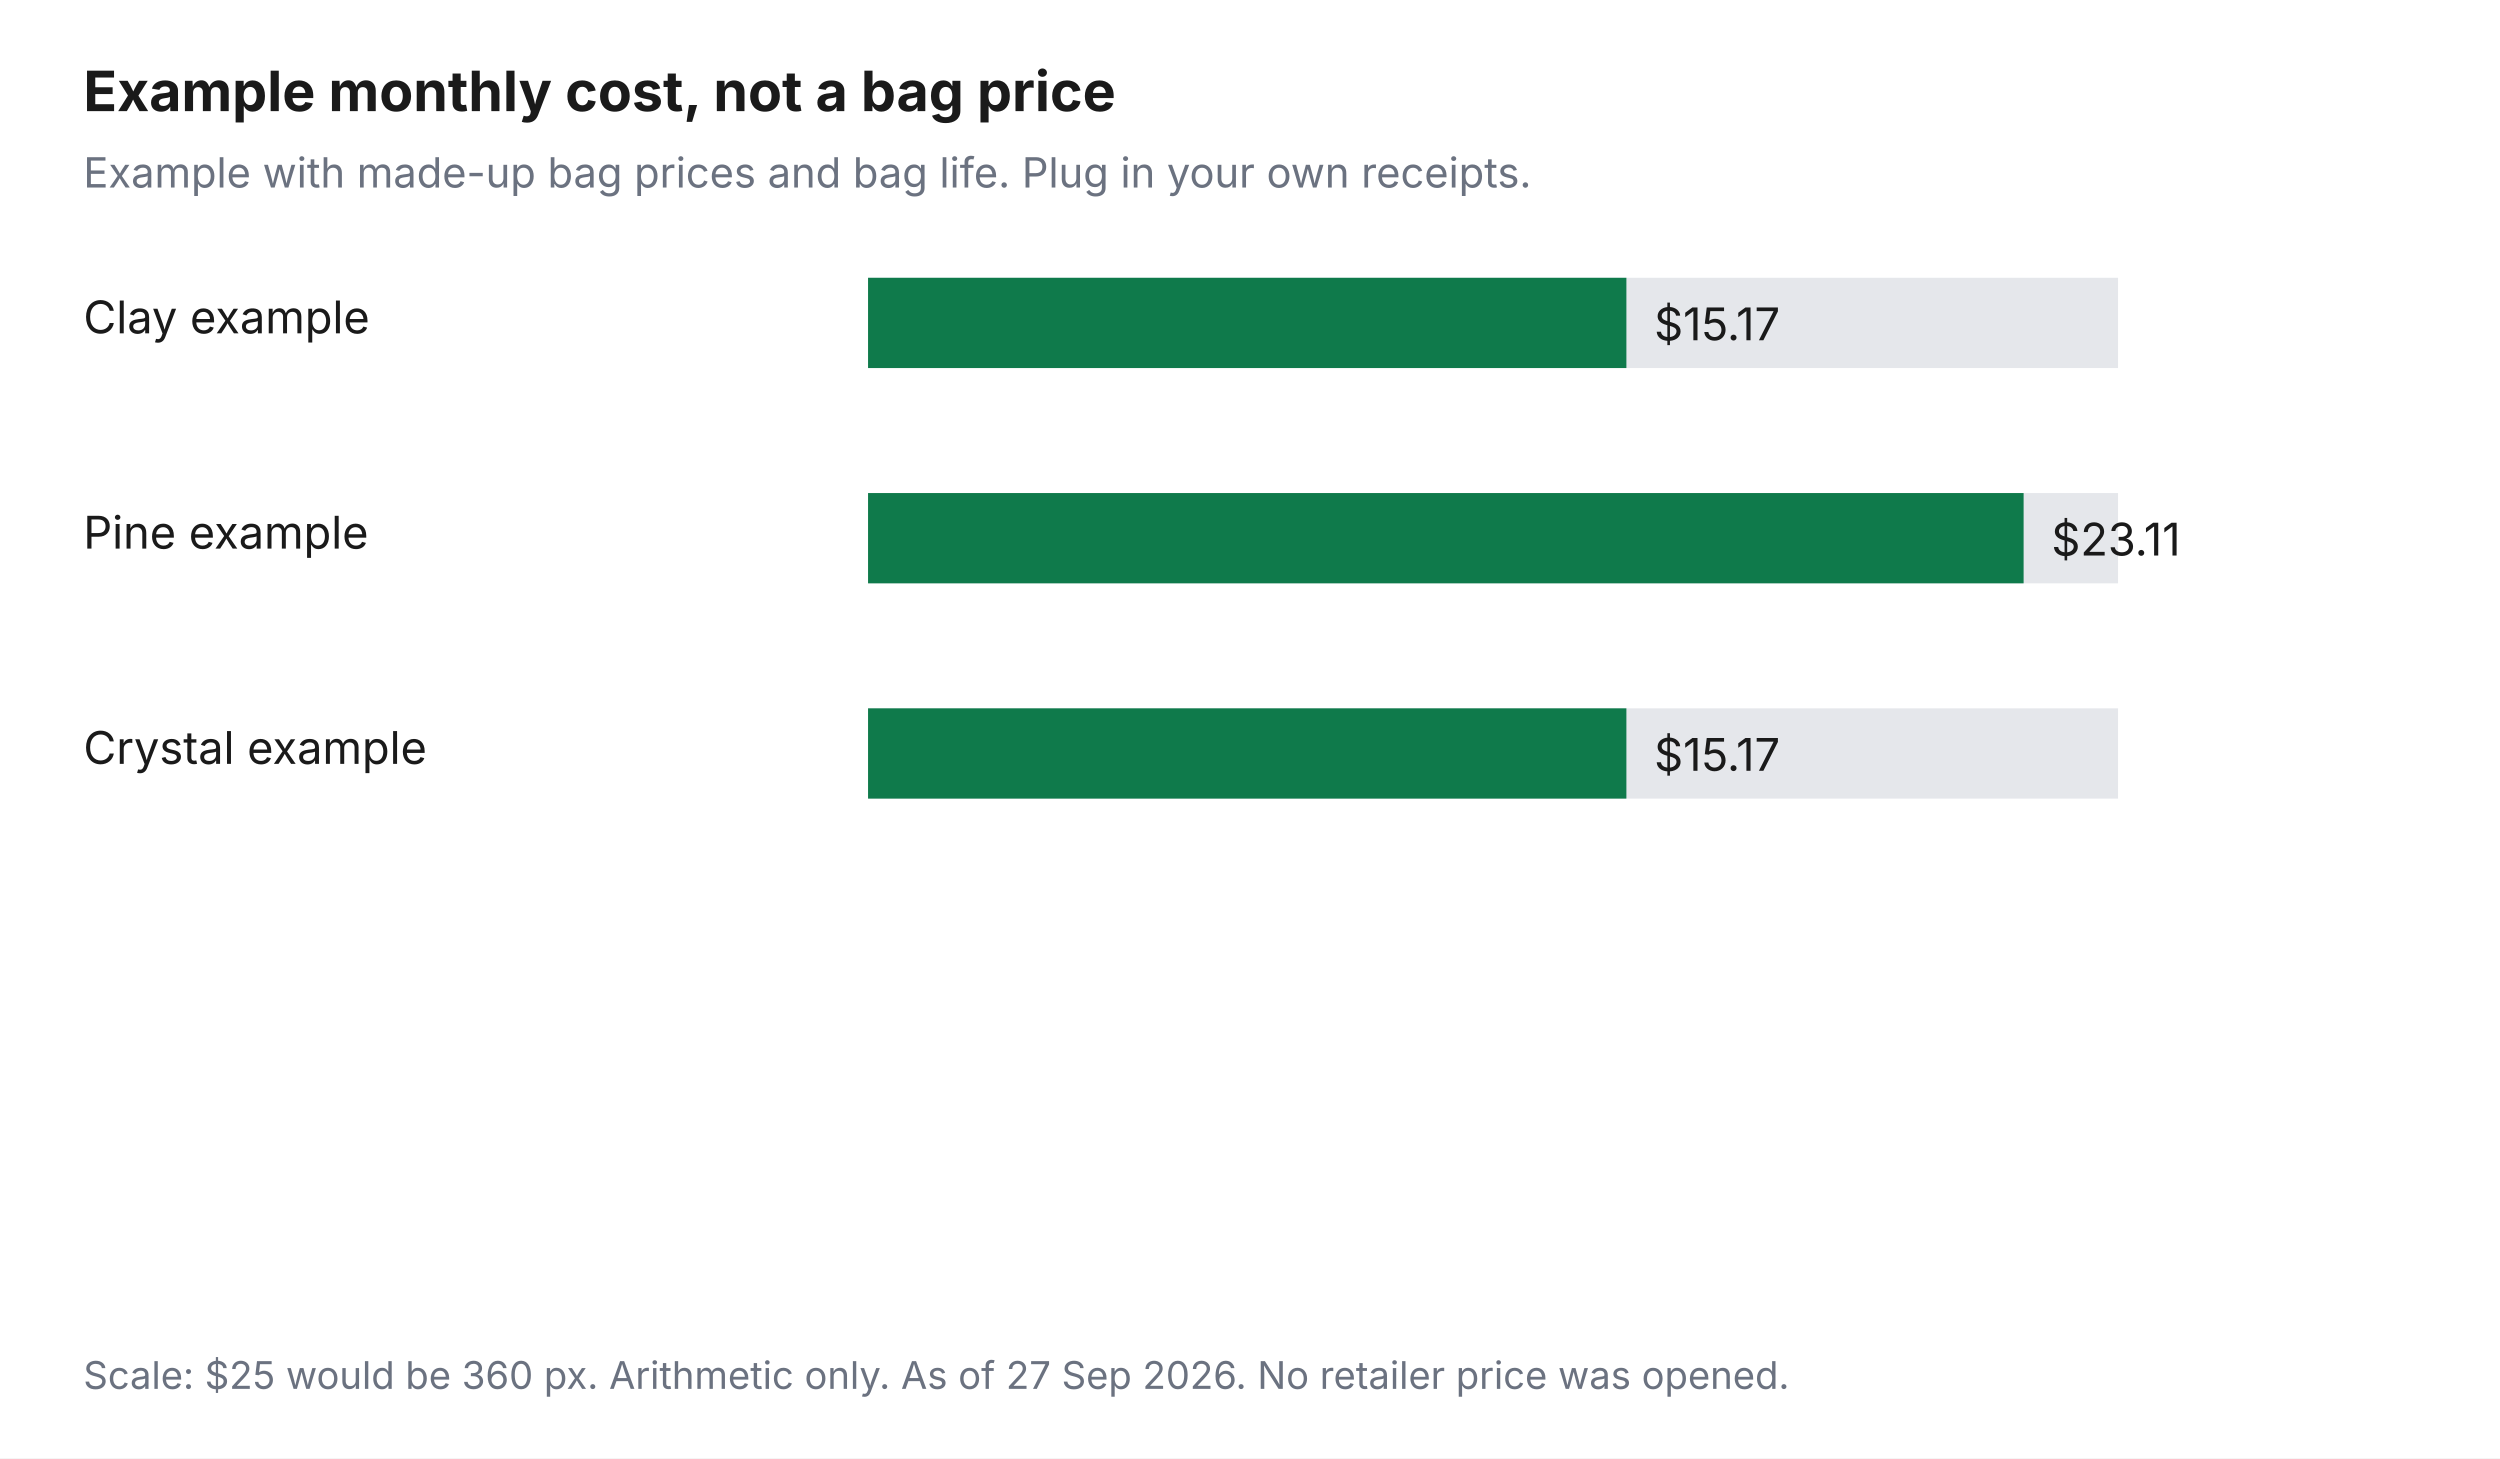
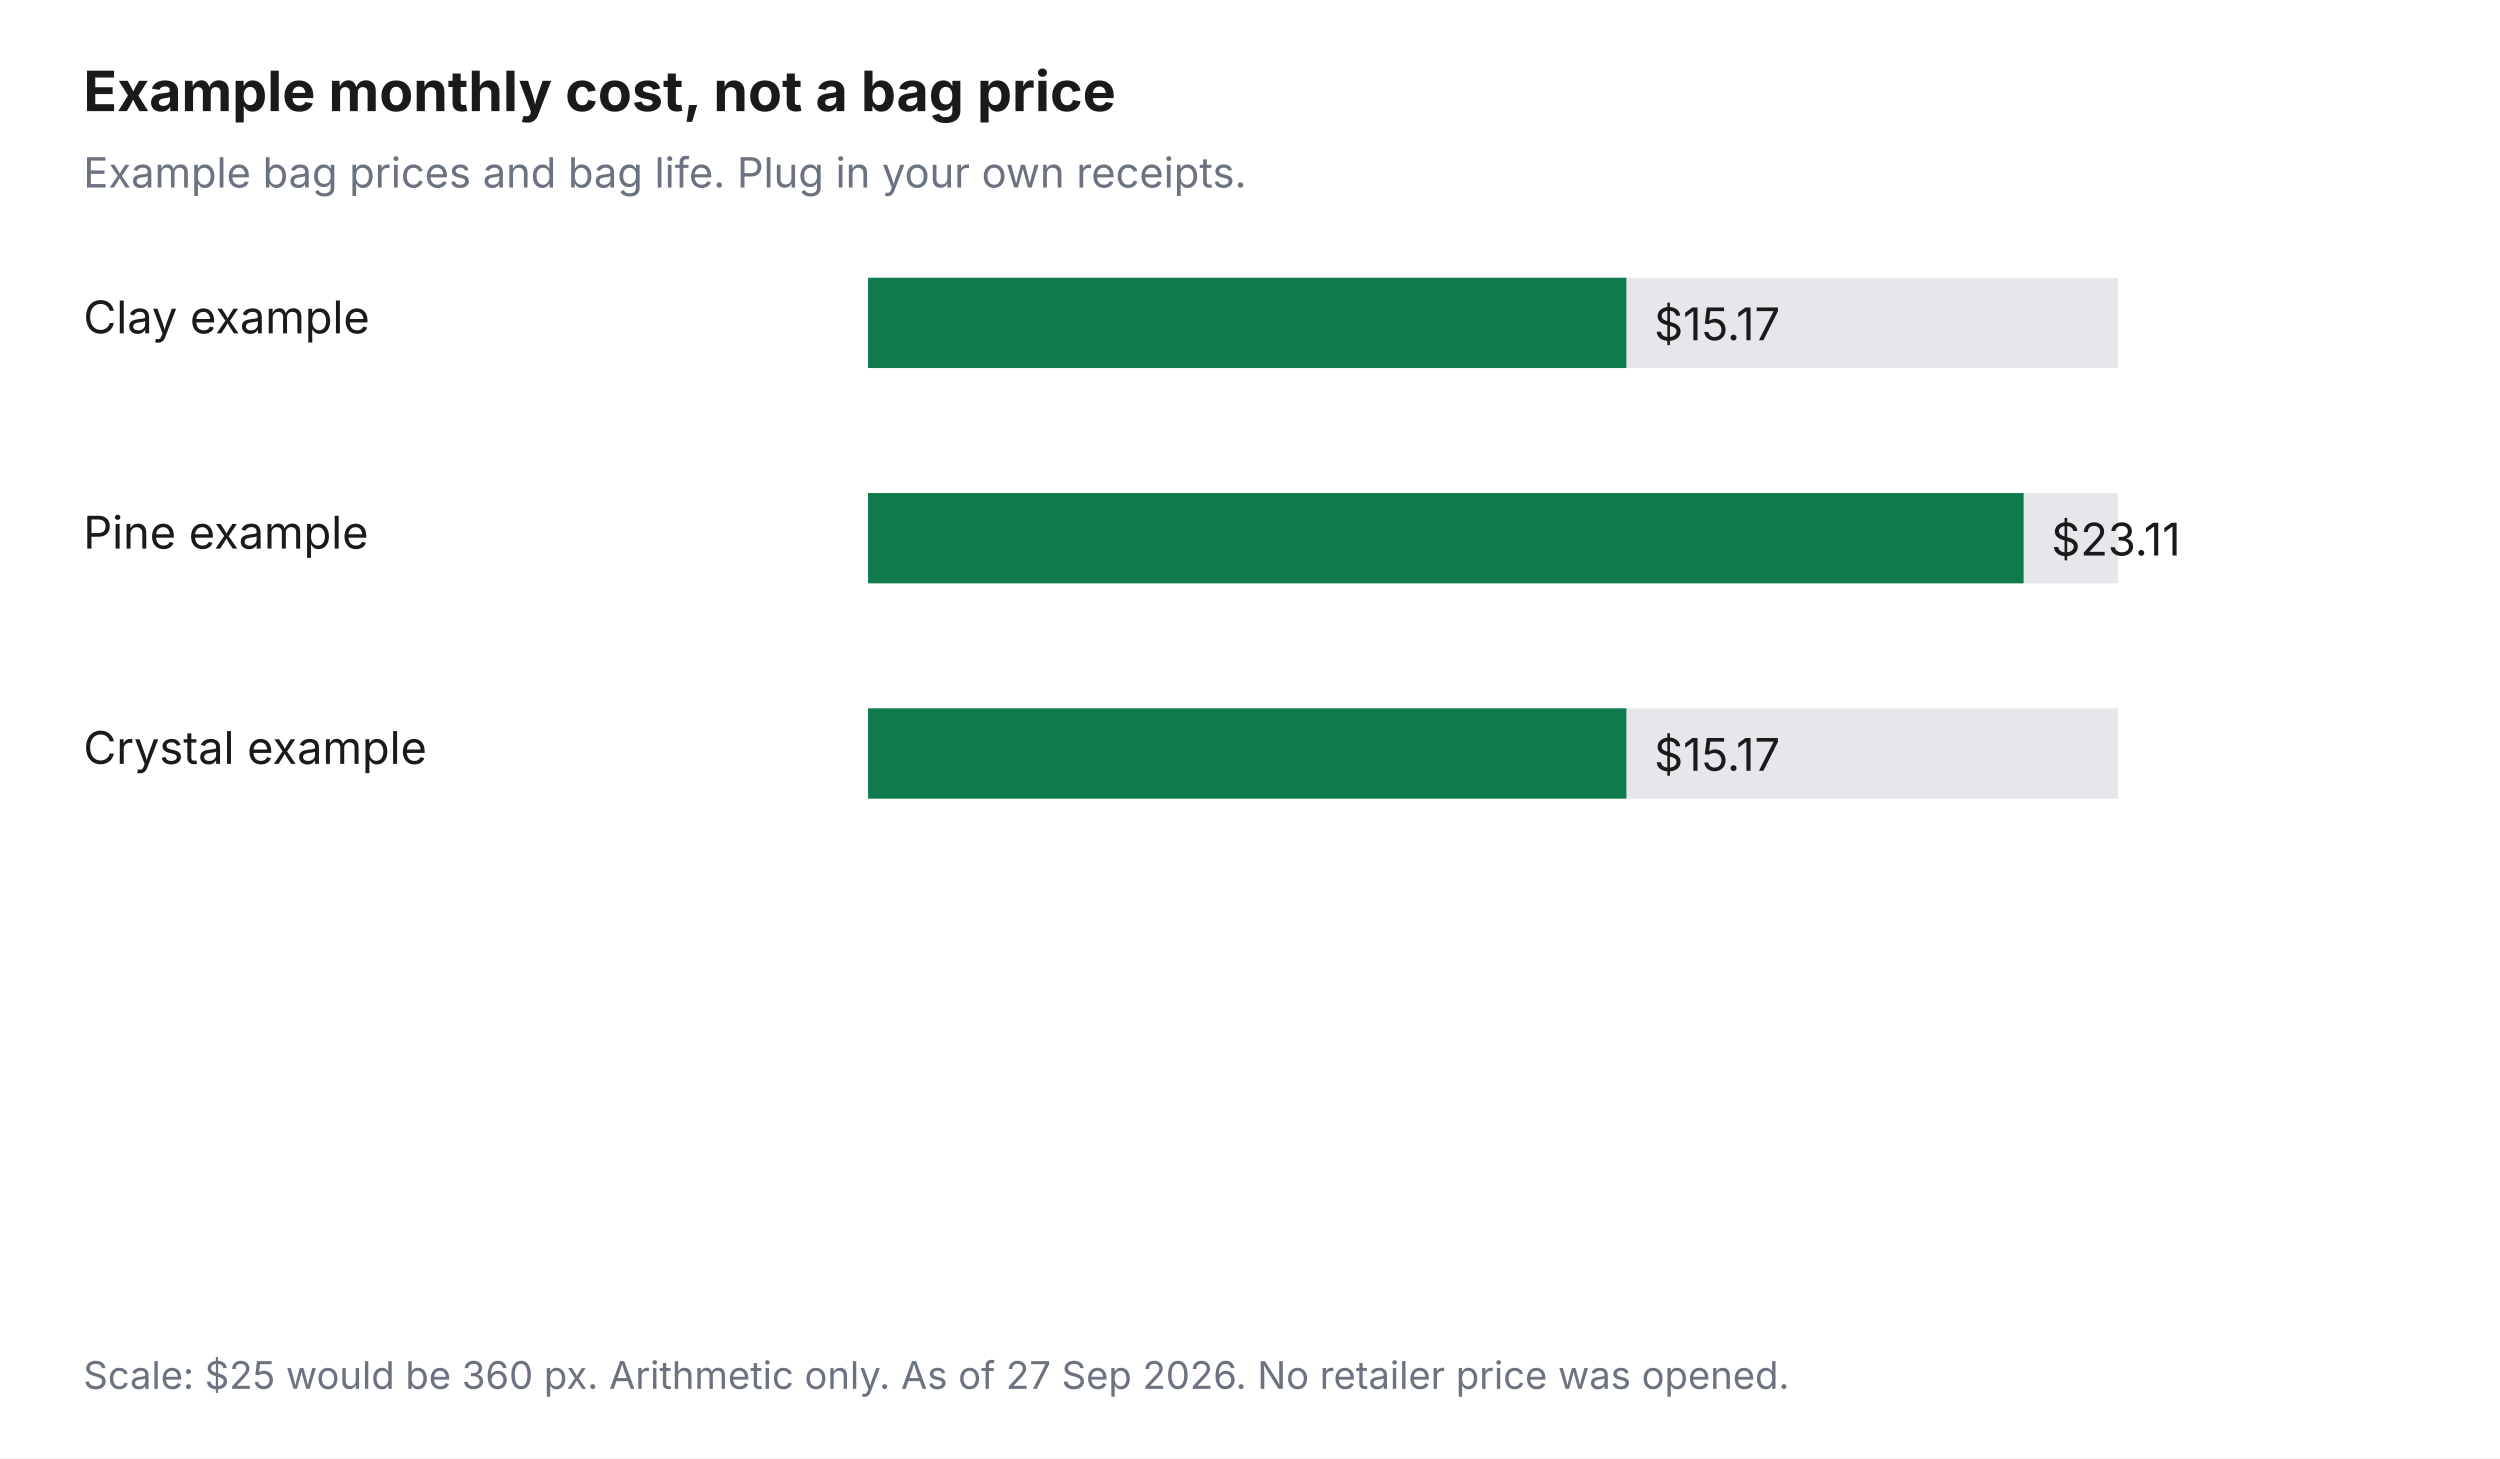
<svg xmlns="http://www.w3.org/2000/svg" viewBox="0 0 720 420" role="img">
  <rect width="720" height="420" fill="#FFFFFF" />
  <text x="24" y="32" font-family="Inter, Arial, sans-serif" font-size="16" font-weight="700" fill="#1A1A1A">Example monthly cost, not a bag price</text>
-   <text x="24" y="54" font-family="Inter, Arial, sans-serif" font-size="12" fill="#6B7280">Example with made-up bag prices and bag life. Plug in your own receipts.</text>
+   <text x="24" y="54" font-family="Inter, Arial, sans-serif" font-size="12" fill="#6B7280">Example bag prices and bag life. Plug in your own receipts.</text>
  <text x="24" y="96" font-family="Inter, Arial, sans-serif" font-size="13" fill="#1A1A1A">Clay example</text>
  <rect x="250" y="80" width="360" height="26" fill="#E5E7EB" />
  <rect x="250" y="80" width="218.4" height="26" fill="#0F7A4B" />
  <text x="476.4" y="98" font-family="Inter, Arial, sans-serif" font-size="13" fill="#1A1A1A">$15.17</text>
  <text x="24" y="158" font-family="Inter, Arial, sans-serif" font-size="13" fill="#1A1A1A">Pine example</text>
  <rect x="250" y="142" width="360" height="26" fill="#E5E7EB" />
  <rect x="250" y="142" width="332.8" height="26" fill="#0F7A4B" />
  <text x="590.8" y="160" font-family="Inter, Arial, sans-serif" font-size="13" fill="#1A1A1A">$23.11</text>
  <text x="24" y="220" font-family="Inter, Arial, sans-serif" font-size="13" fill="#1A1A1A">Crystal example</text>
  <rect x="250" y="204" width="360" height="26" fill="#E5E7EB" />
  <rect x="250" y="204" width="218.4" height="26" fill="#0F7A4B" />
  <text x="476.4" y="222" font-family="Inter, Arial, sans-serif" font-size="13" fill="#1A1A1A">$15.17</text>
  <text x="24" y="400" font-family="Inter, Arial, sans-serif" font-size="11" fill="#6B7280">Scale: $25 would be 360 px. Arithmetic only. As of 27 Sep 2026. No retailer price was opened.</text>
</svg>
